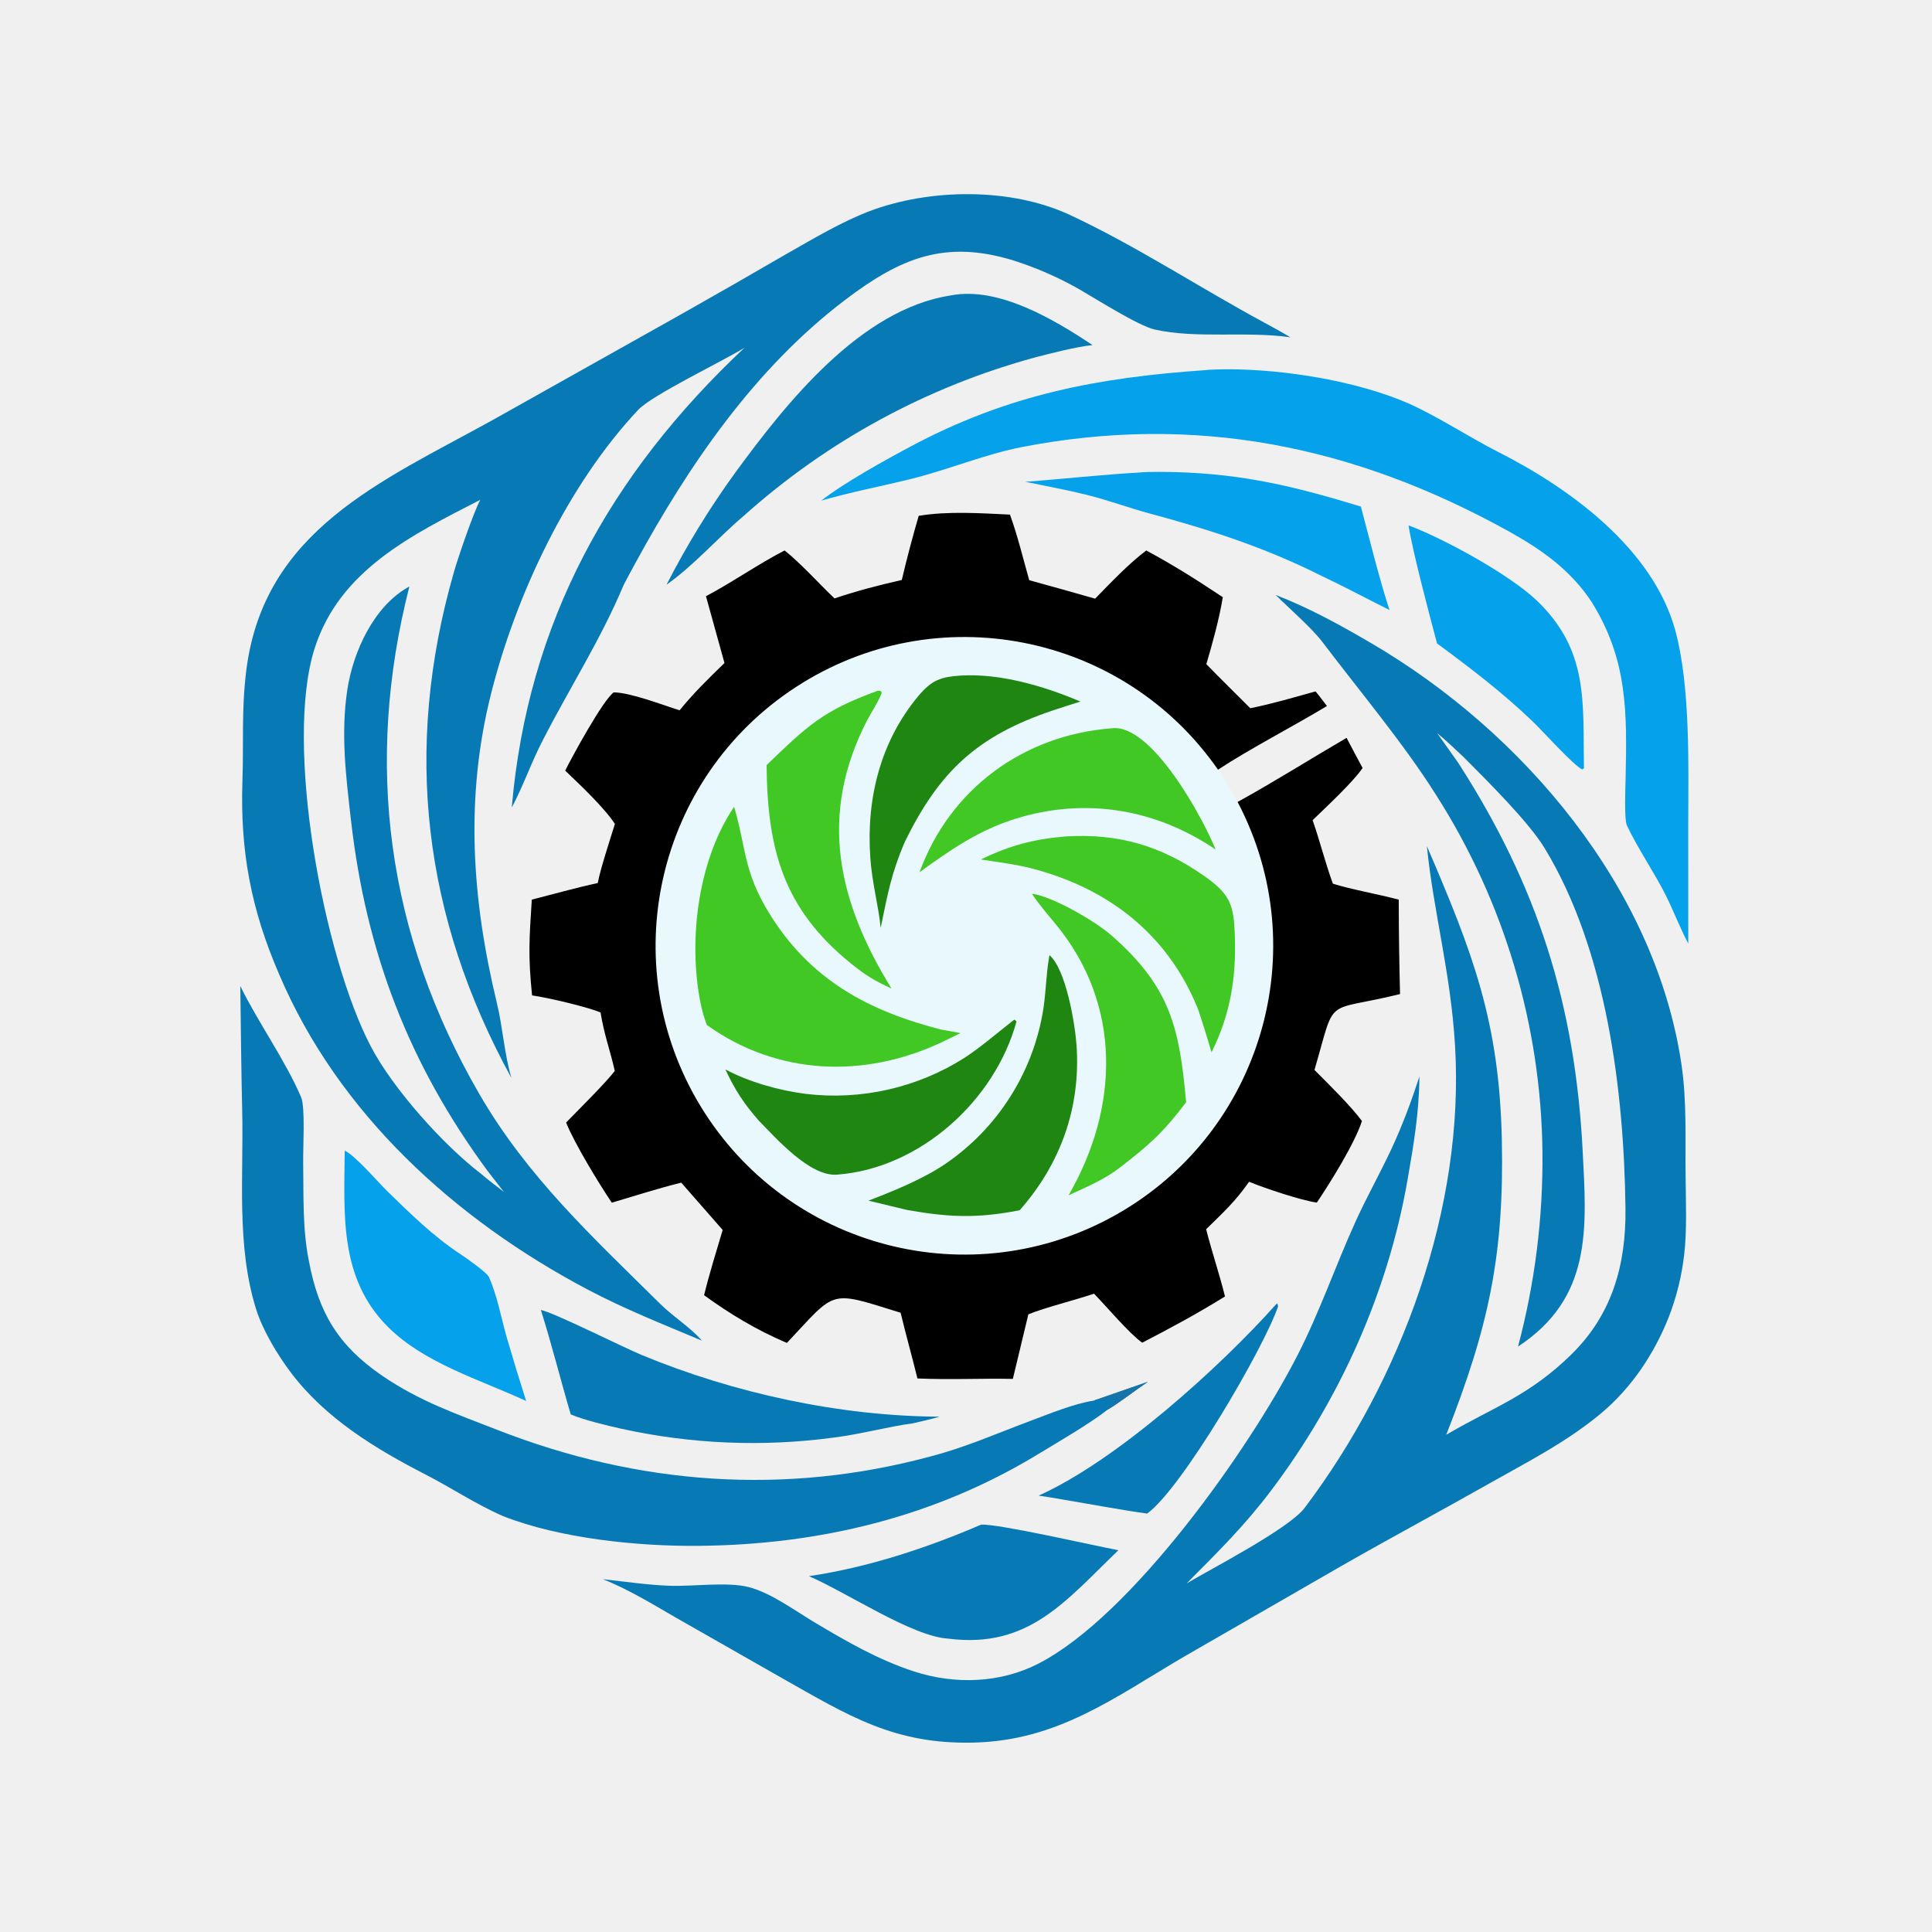
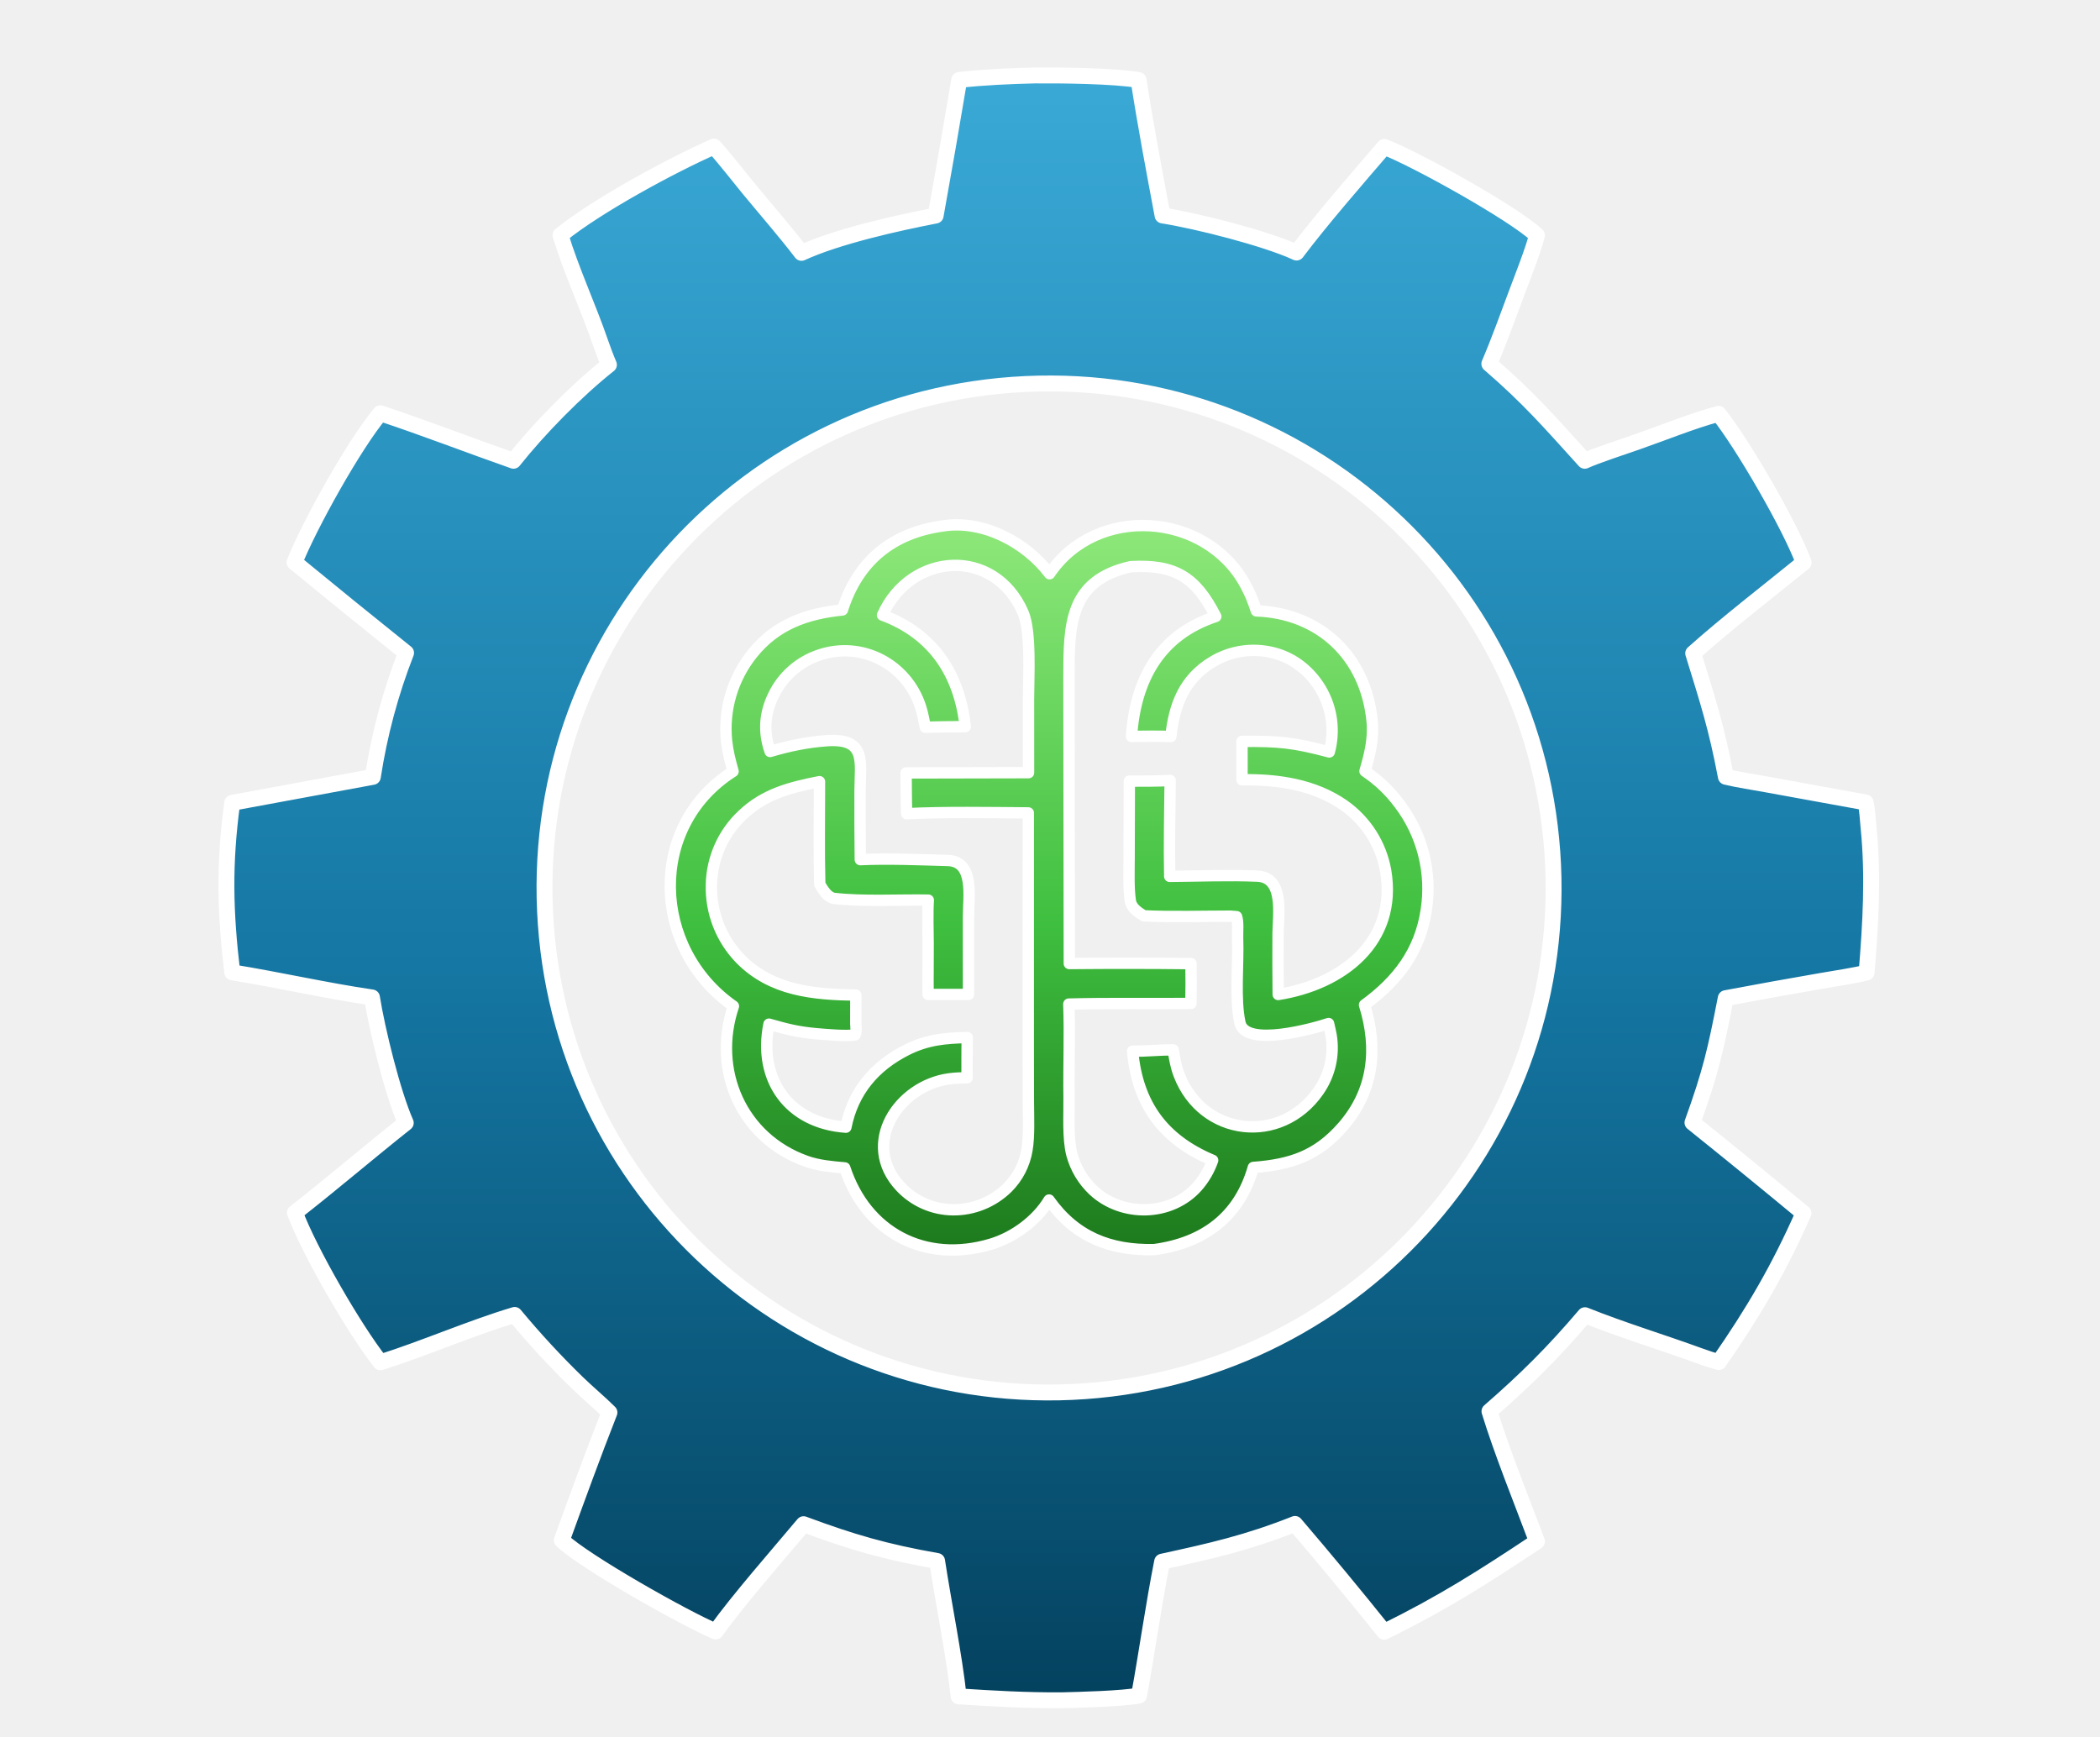
- <svg xmlns="http://www.w3.org/2000/svg" version="1.1" viewBox="0 0 2048 2048" width="1024" height="1024" preserveAspectRatio="xMidYMid meet">
-   <g transform="translate(-565 -309) scale(1.55)">
-     <path transform="translate(0,0)" fill="rgb(233,248,252)" d="M 992.82 552.138 C 1012.83 548.787 1035 550.344 1055.23 551.289 C 1060.48 565.848 1064.2 581.188 1068.39 596.145 C 1083.44 600.272 1098.46 604.483 1113.46 608.78 C 1124.39 597.618 1136.05 585.204 1148.44 575.829 C 1167.18 585.896 1183.11 596.004 1200.79 607.773 C 1198.44 622.28 1193.74 639.329 1189.53 653.564 C 1199.44 663.789 1209.58 673.611 1219.6 683.708 C 1234.33 680.75 1249.68 676.238 1264.21 672.192 C 1266.83 675.299 1269.52 678.951 1272.02 682.201 C 1248.95 696.118 1219.24 711.447 1197.51 725.745 C 1202.42 732.817 1206.89 740.183 1210.9 747.801 C 1234.39 734.959 1261.84 717.72 1285.44 703.973 C 1289.01 710.852 1292.74 717.735 1296.39 724.579 C 1290.13 733.962 1271.22 751.558 1262.22 760.27 C 1267.22 774.643 1270.9 789.571 1276.07 803.693 C 1287.64 807.426 1307.69 811.022 1321.11 814.613 C 1321.14 836.145 1321.44 857.675 1322 879.2 C 1269.07 892.235 1278.62 879.084 1263.49 931.103 C 1272.89 940.563 1288.35 955.678 1295.94 966.011 C 1291.07 981.25 1274.49 1007.82 1265.11 1021.79 C 1254.48 1020.37 1229.12 1011.86 1218.75 1007.55 C 1209.1 1021.35 1201.41 1028.2 1189.4 1040.03 C 1193.24 1055.35 1198.44 1070.43 1202.29 1086.01 C 1182.72 1098.13 1166.06 1107.03 1145.68 1117.63 C 1136.69 1111.26 1121.6 1093.22 1112.72 1084.1 C 1099.34 1088.63 1079.3 1093.54 1067.81 1098.21 L 1057.2 1142.38 C 1034.9 1141.92 1015.67 1143.08 991.95 1142.08 C 988.281 1127.09 984.083 1112.27 980.441 1097.14 C 930.864 1081.8 937.033 1081.2 902.657 1117.8 C 881.785 1108.85 864.365 1098.4 846.03 1085.15 C 849.64 1070.41 854.41 1055.14 858.743 1040.52 L 830.419 1008.17 C 815.514 1011.81 797.749 1017.5 782.926 1021.87 C 773.731 1008.18 757.712 981.856 751.662 967.07 C 759.092 959.372 779.374 939.335 784.97 931.706 C 781.506 916.584 777.922 907.914 775.218 891.741 C 765.254 887.718 739.27 881.669 728.4 880.11 C 725.617 853.039 726.479 841.538 728.211 814.619 C 742.731 810.896 758.796 806.393 773.325 803.266 C 775.018 793.875 781.98 772.75 785.052 762.837 C 777.562 751.462 761.251 736.135 751.043 726.379 C 755.974 716.477 776.725 678.418 784.206 672.862 C 795.877 673.033 816.918 681.23 829.29 685.116 C 839.43 672.741 848.566 663.917 859.982 652.779 L 847.324 607.103 C 865.179 597.702 882.171 585.637 901.087 575.81 C 911.351 583.812 925.108 598.954 935.215 608.601 C 951.657 603.128 964.531 599.86 981.263 595.973 C 984.722 581.261 988.576 566.644 992.82 552.138 z" />
-     <path transform="translate(0,0)" fill="rgb(0,0,0)" d="M 992.82 552.138 C 1012.83 548.787 1035 550.344 1055.23 551.289 C 1060.48 565.848 1064.2 581.188 1068.39 596.145 C 1083.44 600.272 1098.46 604.483 1113.46 608.78 C 1124.39 597.618 1136.05 585.204 1148.44 575.829 C 1167.18 585.896 1183.11 596.004 1200.79 607.773 C 1198.44 622.28 1193.74 639.329 1189.53 653.564 C 1199.44 663.789 1209.58 673.611 1219.6 683.708 C 1234.33 680.75 1249.68 676.238 1264.21 672.192 C 1266.83 675.299 1269.52 678.951 1272.02 682.201 C 1248.95 696.118 1219.24 711.447 1197.51 725.745 C 1132.42 632.017 1004.65 606.949 908.978 669.137 C 813.304 731.325 784.342 858.271 843.577 955.801 C 902.812 1053.33 1028.81 1086.16 1128.11 1029.93 C 1227.4 973.707 1264.07 848.768 1210.9 747.801 C 1234.39 734.959 1261.84 717.72 1285.44 703.973 C 1289.01 710.852 1292.74 717.735 1296.39 724.579 C 1290.13 733.962 1271.22 751.558 1262.22 760.27 C 1267.22 774.643 1270.9 789.571 1276.07 803.693 C 1287.64 807.426 1307.69 811.022 1321.11 814.613 C 1321.14 836.145 1321.44 857.675 1322 879.2 C 1269.07 892.235 1278.62 879.084 1263.49 931.103 C 1272.89 940.563 1288.35 955.678 1295.94 966.011 C 1291.07 981.25 1274.49 1007.82 1265.11 1021.79 C 1254.48 1020.37 1229.12 1011.86 1218.75 1007.55 C 1209.1 1021.35 1201.41 1028.2 1189.4 1040.03 C 1193.24 1055.35 1198.44 1070.43 1202.29 1086.01 C 1182.72 1098.13 1166.06 1107.03 1145.68 1117.63 C 1136.69 1111.26 1121.6 1093.22 1112.72 1084.1 C 1099.34 1088.63 1079.3 1093.54 1067.81 1098.21 L 1057.2 1142.38 C 1034.9 1141.92 1015.67 1143.08 991.95 1142.08 C 988.281 1127.09 984.083 1112.27 980.441 1097.14 C 930.864 1081.8 937.033 1081.2 902.657 1117.8 C 881.785 1108.85 864.365 1098.4 846.03 1085.15 C 849.64 1070.41 854.41 1055.14 858.743 1040.52 L 830.419 1008.17 C 815.514 1011.81 797.749 1017.5 782.926 1021.87 C 773.731 1008.18 757.712 981.856 751.662 967.07 C 759.092 959.372 779.374 939.335 784.97 931.706 C 781.506 916.584 777.922 907.914 775.218 891.741 C 765.254 887.718 739.27 881.669 728.4 880.11 C 725.617 853.039 726.479 841.538 728.211 814.619 C 742.731 810.896 758.796 806.393 773.325 803.266 C 775.018 793.875 781.98 772.75 785.052 762.837 C 777.562 751.462 761.251 736.135 751.043 726.379 C 755.974 716.477 776.725 678.418 784.206 672.862 C 795.877 673.033 816.918 681.23 829.29 685.116 C 839.43 672.741 848.566 663.917 859.982 652.779 L 847.324 607.103 C 865.179 597.702 882.171 585.637 901.087 575.81 C 911.351 583.812 925.108 598.954 935.215 608.601 C 951.657 603.128 964.531 599.86 981.263 595.973 C 984.722 581.261 988.576 566.644 992.82 552.138 z" />
-     <path transform="translate(0,0)" fill="rgb(65,200,37)" d="M 866.58 751.112 C 874.902 779.368 872.836 794.872 890.255 823.395 C 918.107 868.999 957.603 890.42 1007.73 903.376 L 1021.43 905.896 L 1008.32 912.268 C 955.388 937.011 896.304 934.943 847.925 900.357 C 846.015 895.28 844.53 890.053 843.485 884.73 C 835.145 842.188 841.823 787.66 866.58 751.112 z" />
-     <path transform="translate(0,0)" fill="rgb(65,200,37)" d="M 1093.12 771.405 C 1129.3 769.168 1158.53 777.7 1188.13 798.472 C 1206.25 811.19 1208.33 818.539 1209.05 839.862 C 1210 868.33 1205.84 893.445 1193.07 919.04 C 1190.2 909.129 1187.12 899.28 1183.83 889.5 C 1163.35 838.585 1122.72 806.866 1069.95 793.235 C 1058.99 790.401 1046.55 788.914 1035.32 787.14 C 1054.97 777.597 1071.46 773.219 1093.12 771.405 z" />
-     <path transform="translate(0,0)" fill="rgb(65,200,37)" d="M 1070.26 810.588 C 1084.42 812.38 1113.51 829.357 1124.6 839.048 C 1165.47 874.748 1171.18 903.178 1175.71 953.145 C 1160.58 973.322 1150.29 982.58 1130.5 997.76 C 1119.6 1006.23 1107.8 1011.03 1095.32 1016.79 C 1129.94 956.884 1132.1 886.272 1086.12 830.922 C 1081.04 824.802 1075.52 818.368 1071.06 811.794 L 1070.26 810.588 z" />
-     <path transform="translate(0,0)" fill="rgb(31,134,18)" d="M 1082.25 852.595 C 1093.54 862.211 1099.72 899.56 1100.74 914.012 C 1103.73 956.508 1089.98 995.209 1061.84 1027.06 C 1032.75 1032.69 1013.84 1031.95 984.769 1026.83 L 958.449 1020.48 C 976.52 1013.5 996.709 1005.38 1012.54 994.306 C 1046.63 970.451 1069.94 934.113 1077.41 893.178 C 1079.87 880.136 1079.76 866.523 1082.05 853.691 L 1082.25 852.595 z" />
-     <path transform="translate(0,0)" fill="rgb(65,200,37)" d="M 1124.91 697.422 C 1152.27 694.068 1187.46 759.34 1195.86 780.341 C 1154.96 752.57 1107.01 744.587 1059.75 759.081 C 1034.28 766.817 1014.47 780.586 993.384 795.875 C 1014.16 738.816 1064.65 701.964 1124.91 697.422 z" />
-     <path transform="translate(0,0)" fill="rgb(31,134,18)" d="M 1058.07 896.748 C 1059.03 897.015 1058.41 896.767 1059.69 897.951 C 1044.86 952.198 993.502 998.524 936.855 1002.7 C 918.324 1004.07 895.186 977.709 883.421 965.724 C 873.152 953.998 867.136 944.728 860.603 930.716 C 876.634 939.366 897.559 945.164 915.533 947.453 C 953.545 952.005 991.961 943.266 1024.26 922.72 C 1034.88 915.839 1047.69 904.829 1058.07 896.748 z" />
-     <path transform="translate(0,0)" fill="rgb(65,200,37)" d="M 964.481 671.878 L 966.533 671.784 L 967.562 672.961 C 966.745 676.68 959.68 687.816 957.513 692.025 C 924.238 756.647 937.179 815.376 974.22 875.426 C 961.979 869.728 956.823 866.598 946.308 858.136 C 900.051 820.665 889.335 780.071 888.779 722.608 C 916.871 695.604 927.234 685.428 964.481 671.878 z" />
-     <path transform="translate(0,0)" fill="rgb(31,134,18)" d="M 1021.47 661.376 C 1048.56 659.724 1078.74 668.625 1103.39 679.154 C 1097 681.136 1090.62 683.187 1084.27 685.304 C 1032.92 702.679 1007.1 726.703 983.5 774.722 C 974.006 796.685 971.595 810.756 966.806 833.967 C 965.205 818.008 960.97 803.684 959.718 785.942 C 956.891 745.865 966.483 706.556 992.601 675.316 C 1001.96 664.126 1008.35 662.298 1021.47 661.376 z" />
-     <path transform="translate(0,0)" fill="rgb(7,122,182)" d="M 1236.94 606.234 C 1260.23 615.289 1281.28 626.908 1302.77 639.502 C 1405.86 699.907 1496.48 806.303 1514.44 927.109 C 1518.3 953.059 1516.9 978.621 1517.3 1004.72 C 1517.46 1021.52 1518.28 1040.97 1516.31 1057.48 C 1514.63 1072.18 1511.05 1086.59 1505.67 1100.37 C 1495.76 1125.31 1480.26 1148.54 1459.61 1165.82 C 1435.86 1185.7 1408.74 1199.35 1381.99 1214.5 C 1349 1233.18 1315.4 1251.17 1282.53 1269.97 L 1174.37 1332.29 C 1126.02 1360.66 1087.96 1389.75 1030.24 1391.12 C 975.927 1392.41 944.624 1372.6 899.553 1347.13 L 827.408 1306.03 C 810.875 1296.49 794.627 1286.46 776.887 1279.36 C 792.129 1281.03 807.711 1283.37 823.023 1283.87 C 838.767 1284.38 862.112 1281.01 876.673 1284.8 C 891.893 1288.76 908.036 1300.81 921.591 1308.89 C 943.441 1321.92 965.221 1334.52 989.569 1342.44 C 1017.37 1351.48 1048.3 1350.6 1074.5 1337.2 C 1138.36 1304.55 1219.18 1190.15 1251.95 1126.06 C 1267.1 1096.44 1277.81 1065.13 1291.51 1034.91 C 1299.09 1018.19 1308.13 1002.18 1315.9 985.564 C 1323.45 969.434 1329.73 952.544 1335.25 935.626 C 1335.04 960.34 1331.28 982.498 1327.09 1006.48 C 1313.69 1083.27 1280.68 1156.68 1233.76 1218.81 C 1215.64 1242.81 1197.46 1260.73 1176.04 1282.25 C 1193.3 1272.03 1246.07 1244.74 1256.73 1230.62 C 1323.22 1142.55 1366.3 1025.18 1359.6 914.23 C 1356.56 863.969 1344.95 823.542 1340.34 777.961 C 1371.78 851.089 1389.84 897.801 1391.61 978.411 C 1393.35 1057.88 1382.47 1107.27 1353.59 1180.59 C 1385.92 1161.6 1410.07 1154.21 1439.24 1125.58 C 1466.84 1098.5 1476.67 1064.65 1476.17 1025.65 C 1475.15 945.542 1463.33 849.433 1421 779.599 C 1409.85 761.207 1380.89 732.673 1365.32 716.972 C 1359.98 712.047 1352.95 705.182 1347.41 700.776 L 1361.7 720.903 C 1415.93 805 1441.68 885.953 1446.88 986.064 C 1449.67 1039.66 1453.49 1086.85 1402.69 1120.28 C 1414.21 1076.97 1419.83 1032.29 1419.4 987.474 C 1418.48 900.667 1393.2 815.863 1346.45 742.714 C 1324.52 707.932 1293.9 671.447 1268.84 638.331 C 1261.73 628.942 1245.86 615.123 1236.94 606.234 z" />
-     <path transform="translate(0,0)" fill="rgb(7,122,182)" d="M 844.582 1116.23 C 817.8 1104.97 791.752 1094.7 766.012 1081.07 C 675.605 1033.22 595.737 960.794 555.273 865.328 C 536.313 821.539 528.678 781.366 530.313 733.649 C 531.231 706.895 529.548 685.203 532.952 657.869 C 544.904 561.882 625.822 528.424 701.071 486.825 L 829.832 414.579 C 854.537 400.631 879.156 386.531 903.688 372.28 C 920.949 362.461 940.748 350.748 959.095 343.799 C 1000.33 328.183 1055.84 327.479 1096.27 346.366 C 1141.7 367.593 1184.9 396.089 1229.06 419.93 C 1235.02 423.148 1241.18 426.536 1247 430.019 C 1216.48 425.69 1182.7 431.161 1154.15 424.697 C 1143.02 422.178 1113.54 403.455 1102.44 397.08 C 1088.3 389.052 1073.36 382.514 1057.87 377.57 C 1010.93 363.056 980.404 375.645 942.344 404.575 C 880.699 451.43 835.835 517.041 799.085 584.367 C 796.375 589.332 793.658 594.37 791.032 599.385 C 775.488 636.563 754.212 669.562 735.907 705.285 C 728.019 720.302 722.483 736.702 714.504 751.64 C 725.443 624.796 781.833 523.475 873.654 437.186 C 858.266 446.719 810.595 469.421 800.957 479.675 C 752.983 530.707 717.644 605.668 700.56 672.945 C 682.345 744.684 687.201 814.444 704.378 885.523 C 708.345 901.936 709.449 920.282 714.269 936.583 C 653.974 826.552 640.094 712.103 674.897 590.753 C 677.956 580.086 688.132 550.499 692.927 541.196 C 646.504 565.083 596.888 589.092 579.726 642.676 C 558.629 708.547 585.966 853.955 618.253 915.267 C 633.422 944.075 667.653 982.401 693.548 1002.14 C 698.578 1006.47 703.833 1010.43 709.092 1014.48 L 697.93 1000.1 C 644.13 927.042 614.903 850.738 604.578 760.577 C 601.155 730.688 597.461 701.19 602.042 671.085 C 606.02 644.941 620.341 613.494 644.487 600.453 C 613.551 721.844 629.137 838.166 692.112 947.165 C 725.041 1004.16 769.709 1045.24 815.85 1090.9 C 825.369 1100.32 835.869 1106.39 844.582 1116.23 z" />
-     <path transform="translate(0,0)" fill="rgb(7,122,182)" d="M 528.856 873.659 C 540.236 897.288 560.304 925.536 570.509 949.939 C 573.343 956.715 571.704 984.45 571.86 994.13 C 572.22 1016.46 571.269 1039.57 575.782 1061.82 C 582.393 1097.08 595.835 1119.52 625.523 1139.94 C 651.34 1157.7 676.699 1166.33 704.935 1177.36 C 800.995 1214.87 901.371 1222.34 1001.2 1195.32 C 1024.6 1189.27 1046.69 1179.49 1069.25 1171.07 C 1082.37 1166.18 1098.79 1159.36 1112.51 1157.23 L 1149.54 1144.36 C 1141.53 1149.69 1129.54 1159.07 1122.07 1163.38 C 1110.16 1172.81 1087.37 1186.05 1073.86 1194.23 C 1003.25 1237.01 924.74 1255.8 842.406 1256.56 C 800.858 1256.94 747.574 1251.61 708.503 1236.2 C 690.106 1228.19 673.284 1216.9 655.496 1207.75 C 621.09 1190.06 587.183 1169.44 563.469 1138.1 C 554.36 1126.06 544.207 1109.21 539.671 1094.72 C 525.948 1050.91 531.278 1003.31 530.129 957.994 C 529.467 929.849 529.241 901.749 528.856 873.659 z" />
-     <path transform="translate(0,0)" fill="rgb(22,116,168)" d="M 1112.51 1157.23 L 1149.54 1144.36 C 1141.53 1149.69 1129.54 1159.07 1122.07 1163.38 L 1122.46 1161.36 C 1125.05 1159.36 1126.63 1158.53 1128.02 1155.57 C 1126.52 1154.92 1116.62 1157.45 1112.51 1157.23 z" />
-     <path transform="translate(0,0)" fill="rgb(5,161,234)" d="M 1189.55 452.439 C 1191.48 452.046 1201.86 451.894 1204.23 451.897 C 1243.21 451.954 1292.61 459.862 1328.3 475.47 C 1349.29 485.009 1369.26 498.391 1389.72 508.762 C 1438.58 533.521 1494.79 574.794 1510.13 630.087 C 1520.63 667.956 1519.21 723.381 1519.08 763.127 L 1519.12 844.674 C 1513.78 834.686 1509.41 823.139 1504.05 812.261 C 1496.56 797.068 1483.97 778.672 1477.09 763.673 C 1475.27 759.715 1476.12 737.582 1476.26 731.567 C 1477.25 686.511 1477.69 650.385 1452.85 610.762 C 1438.44 589.065 1418.83 575.22 1396.42 562.784 C 1290.72 504.154 1181.71 481.942 1062.54 505.266 C 1038.71 509.93 1012.7 520.654 987.959 526.804 C 968.022 531.759 945.321 536.111 926.197 541.743 C 941.325 529.801 970.161 513.831 987.742 504.472 C 1054.04 469.18 1115.07 457.534 1189.55 452.439 z" />
-     <path transform="translate(0,0)" fill="rgb(7,122,182)" d="M 1014.88 401.357 C 1047.8 395.122 1085.77 418.173 1111.72 435.337 C 1100.89 436.476 1083.25 440.932 1072.46 443.779 C 998.47 463.888 930.21 501.011 873.121 552.188 C 855.208 567.343 839.159 586 820.338 599.248 C 833.989 572.6 849.66 547.037 867.213 522.782 C 902.299 474.847 952.853 410.892 1014.88 401.357 z" />
-     <path transform="translate(0,0)" fill="rgb(7,122,182)" d="M 1035.52 1242.04 C 1047.89 1241.5 1112.71 1256.42 1129.4 1259.55 C 1093.53 1293.94 1068.14 1327.06 1013.08 1320.02 C 988.563 1318.66 943.822 1288.56 917.731 1277.28 C 957.899 1271.39 998.322 1258.05 1035.52 1242.04 z" />
-     <path transform="translate(0,0)" fill="rgb(5,161,234)" d="M 600.273 986.313 C 607.19 989.3 623.437 1008.24 629.662 1014.3 C 645.624 1029.82 660.815 1044.81 679.539 1057.17 C 683.171 1059.56 697.453 1069.52 698.888 1072.7 C 704.423 1084.95 707.217 1100.38 710.937 1113.53 C 715.212 1128.24 719.682 1142.89 724.346 1157.49 C 692.444 1142.73 654.777 1131.71 629.836 1106.83 C 596.389 1073.47 599.889 1029.8 600.273 986.313 z" />
-     <path transform="translate(0,0)" fill="rgb(7,122,182)" d="M 734.409 1095.24 C 742.977 1096.84 790.874 1120.86 803.406 1126.05 C 866.464 1152.17 938.877 1167.88 1007.12 1168.22 C 1001.16 1169.99 994.979 1171.33 988.92 1172.76 C 972.335 1174.92 953.145 1180.21 934.817 1182.5 C 886.193 1189.06 836.793 1186.97 788.896 1176.34 C 779.234 1174.2 763.712 1170.41 754.851 1166.67 C 747.754 1142.64 742.113 1119.73 734.409 1095.24 z" />
-     <path transform="translate(0,0)" fill="rgb(5,161,234)" d="M 1327.81 558.663 C 1352.23 567.786 1397.2 592.491 1415.61 610.15 C 1450.97 644.075 1447.05 679.156 1447.74 723.244 L 1447.83 724.697 L 1446.66 725.578 C 1440.94 723.15 1419.21 698.949 1412.59 692.631 C 1391.6 672.568 1370.49 656.503 1347.3 639.4 C 1341.97 619.329 1330.67 576.943 1327.81 558.663 z" />
-     <path transform="translate(0,0)" fill="rgb(5,161,234)" d="M 1144.7 522.451 C 1148.8 521.859 1164.49 522.118 1169.13 522.254 C 1215.73 523.621 1251.15 532.326 1295.22 545.797 C 1301.28 568.514 1307.57 594.391 1314.78 616.535 C 1298.56 608.445 1283.18 600.197 1266.7 592.41 C 1229.08 573.619 1191.6 561.534 1151.13 550.639 C 1137.06 546.852 1122.18 541.382 1108.25 537.902 C 1094.76 534.53 1079.4 531.658 1065.67 528.846 C 1092.19 526.903 1118.1 523.916 1144.7 522.451 z" />
-     <path transform="translate(0,0)" fill="rgb(7,122,182)" d="M 1237.75 1090.79 C 1238.52 1091.54 1238.06 1090.98 1238.59 1092.8 C 1228.95 1121.22 1172.85 1217.35 1149.02 1234.5 C 1130.48 1231.9 1109.48 1227.91 1090.77 1224.79 C 1085.92 1223.82 1079.8 1223 1074.83 1222.21 C 1128.19 1198.22 1198.6 1134.72 1237.75 1090.79 z" />
-     <path transform="translate(0,0)" fill="rgb(223,253,254)" fill-opacity="0.016" d="M 1347.41 700.776 C 1352.95 705.182 1359.98 712.047 1365.32 716.972 L 1361.7 720.903 L 1347.41 700.776 z" />
-     <path transform="translate(0,0)" fill="rgb(223,253,254)" fill-opacity="0.031" d="M 697.93 1000.1 L 709.092 1014.48 C 703.833 1010.43 698.578 1006.47 693.548 1002.14 L 697.93 1000.1 z" />
+ <svg xmlns="http://www.w3.org/2000/svg" viewBox="100 100 1850 1530" width="1850" height="1530">
+   <defs>
+     <linearGradient id="cogGrad" x1="0%" y1="0%" x2="0%" y2="100%">
+       <stop offset="0%" stop-color="#3aa9d6" />
+       <stop offset="55%" stop-color="#1577a3" />
+       <stop offset="100%" stop-color="#04425f" />
+     </linearGradient>
+     <linearGradient id="brainGrad" x1="0%" y1="0%" x2="0%" y2="100%">
+       <stop offset="0%" stop-color="#8ee87a" />
+       <stop offset="55%" stop-color="#3fbf3f" />
+       <stop offset="100%" stop-color="#1d7a1d" />
+     </linearGradient>
+   </defs>
+   <g>
+     <path stroke="#ffffff" stroke-width="14" stroke-linejoin="round" fill="url(#cogGrad)" d="M 1011.59 166.478 C 1032.68 166.272 1082.48 166.786 1103.05 170.538 C 1108.69 207.704 1117.23 252.815 1124.16 289.827 C 1153.97 294.477 1215.06 309.88 1242.19 322.502 C 1263.94 293.648 1295.6 257.237 1319.5 229.469 C 1346.21 239.461 1433.66 288.086 1453.96 307.322 C 1450.81 320.228 1441.02 344.932 1436.2 357.831 C 1428.53 378.309 1420.58 400.529 1412.03 420.528 C 1447.52 451.16 1465.51 472.238 1496.1 505.953 C 1505.4 501.644 1531.09 493.155 1541.63 489.497 C 1564.18 481.673 1591.38 470.553 1613.96 464.579 C 1635.19 491.098 1677.4 563.94 1688.93 595.63 C 1658.36 620.46 1620.51 649.686 1591.62 675.57 C 1604.49 717.333 1612.13 740.558 1620.41 784.361 C 1630.58 786.88 1646.06 789.176 1656.82 791.186 L 1743.58 806.983 C 1745.06 813.881 1745.36 821.633 1746.08 828.686 C 1750.42 871.773 1747.93 913.785 1744.4 956.764 C 1736.8 959.06 1713.91 962.511 1704.94 964.101 C 1676.69 968.984 1648.47 974.079 1620.29 979.387 C 1611.32 1025.38 1607.16 1044.19 1590.98 1089.03 C 1623.8 1115.36 1656.4 1141.95 1688.79 1168.8 C 1667.16 1217.84 1644.62 1256.26 1614.19 1300.01 C 1608.89 1298.61 1602.66 1296.51 1597.48 1294.62 C 1564.07 1282.44 1529.25 1271.93 1496.27 1258.71 C 1468.82 1291.06 1444.26 1315.5 1412.15 1343.39 C 1422.81 1378.33 1440.89 1423.09 1454 1458.02 C 1406.44 1489.62 1371.55 1511.93 1319.46 1537.62 C 1293.77 1505.52 1267.55 1473.85 1240.82 1442.61 C 1198.81 1459.24 1167.26 1466.37 1123.78 1475.82 C 1116.27 1513.65 1110.43 1555.34 1103.46 1593.78 C 1088.56 1596.67 1050.85 1597.59 1035.1 1597.97 C 1004 1598.15 975.435 1596.51 944.517 1594.51 C 940.687 1558.73 931.162 1512.26 925.544 1475.24 C 880.166 1467.27 850.599 1458.71 807.918 1442.83 C 785.008 1470.17 750.547 1509.32 730.467 1537.34 C 703.208 1525.86 615.017 1476.13 594.909 1456.98 C 608.207 1420.29 622.669 1380.61 636.895 1344.42 C 628.432 1335.96 617.865 1327.2 608.867 1318.47 C 589.309 1299.48 570.784 1279.45 553.372 1258.47 C 515.245 1269.85 473.906 1287.97 435.165 1300.21 C 412.253 1271.21 372.659 1202.59 359.819 1168.39 C 392.125 1143.17 424.873 1115.1 457.457 1089.27 C 445.843 1063.04 432.166 1007.06 427.688 978.745 C 387.473 972.894 345.331 963.231 304.603 956.659 C 298.252 903.029 297.281 861.145 304.57 807.303 L 428.457 784.43 C 434.162 747.045 443.982 710.405 457.737 675.178 C 424.798 648.807 392.033 622.218 359.446 595.412 C 372.614 562.494 412.143 491.338 435.097 464.076 C 473.643 476.852 513.721 492.412 552.364 505.941 C 575.095 477.343 607.805 444.047 636.437 421.358 C 633.872 415.389 631.095 408.017 628.991 401.883 C 618.252 370.576 603.354 338.716 593.782 307.192 C 625.81 281.17 691.486 245.647 728.969 229.14 C 738.348 239.39 750.679 255.401 759.899 266.58 C 774.95 284.829 791.838 304.149 806.066 322.779 C 837.509 308.274 890.121 296.519 924.27 289.92 C 931.457 250.137 938.381 210.306 945.04 170.431 C 966.154 167.996 990.35 166.998 1011.59 166.478 z M 1044.48 1326.33 C 1289.74 1315.11 1479.45 1107.16 1468.18 861.902 C 1456.9 616.642 1248.91 426.976 1003.65 438.306 C 758.474 449.632 568.882 657.542 580.153 902.724 C 591.424 1147.91 799.291 1337.55 1044.48 1326.33 z" />
+     <path stroke="#ffffff" stroke-width="10" stroke-linejoin="round" fill="url(#brainGrad)" d="M 1024.64 605.444 C 1065.95 544.14 1162.05 550.977 1196.89 614.695 C 1201.51 623.156 1203.75 628.939 1206.8 638.171 C 1262.58 640.209 1302.84 677.946 1308.7 734.494 C 1310.35 750.42 1306.93 764.148 1302.49 779.382 C 1314.73 787.749 1323.9 796.379 1332.79 808.284 C 1353.12 834.979 1361.67 868.817 1356.46 901.965 C 1350.99 938.399 1331.09 964.175 1302.09 985.332 C 1314.14 1024.06 1310.14 1061.46 1282.69 1092.8 C 1260.3 1118.36 1237.16 1126.06 1204.13 1128.53 C 1191.7 1171.99 1160.67 1195.03 1116.68 1200.94 C 1077.65 1201.75 1047.1 1189.6 1024.17 1157.24 C 1013.21 1175.43 993.165 1190.1 972.98 1196.12 C 914.663 1213.49 862.905 1185.84 844.215 1128.94 C 832.865 1127.94 821.168 1126.97 810.365 1123.14 C 753.114 1102.83 727.094 1042.83 746.117 986.442 C 673.847 935.934 670.114 827.667 745.793 779.617 C 743.192 770.093 741.218 762.864 740.098 752.958 C 737.191 725.211 745.405 697.442 762.938 675.74 C 783.68 650.012 810.546 640.612 842.129 637.355 C 855.671 594.366 886.035 569.472 930.614 563.352 C 965.914 557.774 1003.65 577.71 1024.64 605.444 z M 1041.59 984.61 C 1042.59 1011.67 1041.41 1039.63 1041.79 1066.74 C 1042 1081.97 1040.55 1102.89 1044.3 1117.21 C 1047.58 1129.28 1054.13 1140.21 1063.24 1148.78 C 1088.52 1172.36 1131.54 1171.75 1154.85 1145.37 C 1160.77 1138.6 1165.33 1130.76 1168.3 1122.27 C 1124.71 1104.04 1102.05 1072.96 1097.77 1026.12 C 1110.19 1026.18 1121.78 1024.88 1133.5 1024.92 C 1134.85 1032.96 1135.86 1039.44 1138.78 1047.04 C 1159.66 1101.25 1228.34 1108.9 1261.44 1061.38 C 1271.56 1047.03 1275.58 1029.26 1272.63 1011.95 C 1272.05 1008.68 1271.13 1005.1 1270.42 1001.76 C 1257.31 1006.13 1197.2 1022.99 1192.35 1001.13 C 1187.71 980.234 1191.11 949.193 1190.29 927.286 C 1190.06 921.094 1191.08 912.553 1189.36 907.583 L 1183.82 907.165 C 1161.18 907.151 1129.66 908.036 1107.64 906.836 C 1102.49 903.633 1096.68 899.949 1095.74 893.494 C 1094.09 882.149 1094.68 867.595 1094.7 856.011 L 1094.88 788.178 C 1106.2 788.095 1119.75 788.303 1130.87 787.608 C 1130.51 813.415 1129.93 846.484 1130.47 872.08 C 1155.99 871.91 1182.26 870.794 1207.64 871.883 C 1231.64 872.913 1226.11 905.893 1225.93 921.909 C 1225.81 939.988 1225.85 958.067 1226.04 976.145 C 1282.7 967.197 1331.21 929.694 1320.72 867.148 C 1316.59 843.816 1303.39 823.07 1284 809.451 C 1257.82 791.15 1225.4 786.492 1194.18 787.017 L 1194.13 753.144 C 1226.19 752.903 1239.34 754.005 1271.05 762.48 C 1276.09 743.866 1273.44 724.009 1263.69 707.368 C 1254.33 691.515 1239.76 679.657 1221.78 675.144 C 1203.56 670.497 1184.24 673.361 1168.15 683.093 C 1143.21 698.129 1134.46 721.114 1131.48 748.849 C 1119.72 748.47 1108.56 748.614 1096.79 748.769 C 1100.25 698.835 1121.33 659.597 1171.04 643.111 C 1153.39 608.424 1135.23 597.054 1096.08 599.234 C 1041.89 611.428 1041.75 650.421 1041.73 696.32 L 1041.78 758.044 L 1042.03 948.886 C 1077.76 948.538 1113.49 948.566 1149.21 948.971 C 1149.4 960.662 1149.38 972.355 1149.16 984.046 C 1113.56 984.371 1076.98 983.672 1041.59 984.61 z M 777.448 1002.29 C 767.58 1051 795.112 1089.61 845.193 1093.06 C 851.402 1061.67 870.434 1039.12 898.975 1024.85 C 916.715 1015.97 932.58 1014.52 952.127 1014.08 C 951.831 1025.64 951.976 1037.92 951.921 1049.54 C 946.658 1049.61 941.319 1049.79 936.106 1050.49 C 891.619 1056.53 857.49 1107.56 893.438 1145.71 C 905.395 1158.37 921.984 1165.64 939.401 1165.83 C 957.385 1166.03 974.706 1159.05 987.539 1146.45 C 996.61 1137.45 1002.61 1125.81 1004.7 1113.2 C 1006.81 1101.03 1006.03 1084.3 1005.96 1071.61 L 1005.86 1018.9 L 1005.91 816.183 C 973.08 815.93 931.321 815.231 898.716 816.869 C 898.317 805.135 898.358 792.757 898.227 780.965 L 1006.1 780.734 L 1006.07 716.151 C 1006.1 696.525 1008.49 656.338 1001.29 639.723 C 976.082 581.501 902.335 586.327 877.455 641.913 C 922.193 658.476 945.352 693.874 950.332 740.217 C 938.616 740.232 926.9 740.395 915.189 740.706 C 913.935 734.718 912.885 728.609 911.006 722.784 C 898.904 685.258 859.25 664.343 821.688 677.094 C 804.098 682.98 789.615 695.695 781.501 712.375 C 773.473 728.706 772.489 744.958 778.44 762.056 C 794.942 757.173 810.741 753.867 827.89 752.591 C 863.943 749.909 857.736 771.317 857.66 796.788 C 857.593 816.974 857.671 837.161 857.893 857.346 C 882.331 856.232 910.404 857.393 934.914 858.084 C 958.85 858.759 953.142 890.526 953.184 907.989 L 953.224 976.116 L 917.603 976.118 C 917.42 961.352 917.737 946.178 917.657 931.34 C 917.594 919.651 917.053 904.387 917.804 893.044 C 892.553 892.547 860.058 894.466 835.008 891.526 C 829.063 890.829 825.052 883.909 822.171 879.059 C 821.417 849.685 821.947 818.187 821.928 788.653 C 796.261 793.712 773.682 799.375 754.166 817.895 C 737.05 833.853 727.146 856.075 726.724 879.472 C 726.056 903.688 735.168 927.153 752.004 944.571 C 779.743 973.004 816.842 976.125 853.96 976.695 L 853.918 1001.82 C 854.056 1004.99 854.66 1009.16 853.256 1011.76 C 845.048 1013.04 827.71 1011.46 818.802 1010.69 C 802.642 1009.24 792.731 1006.66 777.448 1002.29 z" />
  </g>
</svg>
